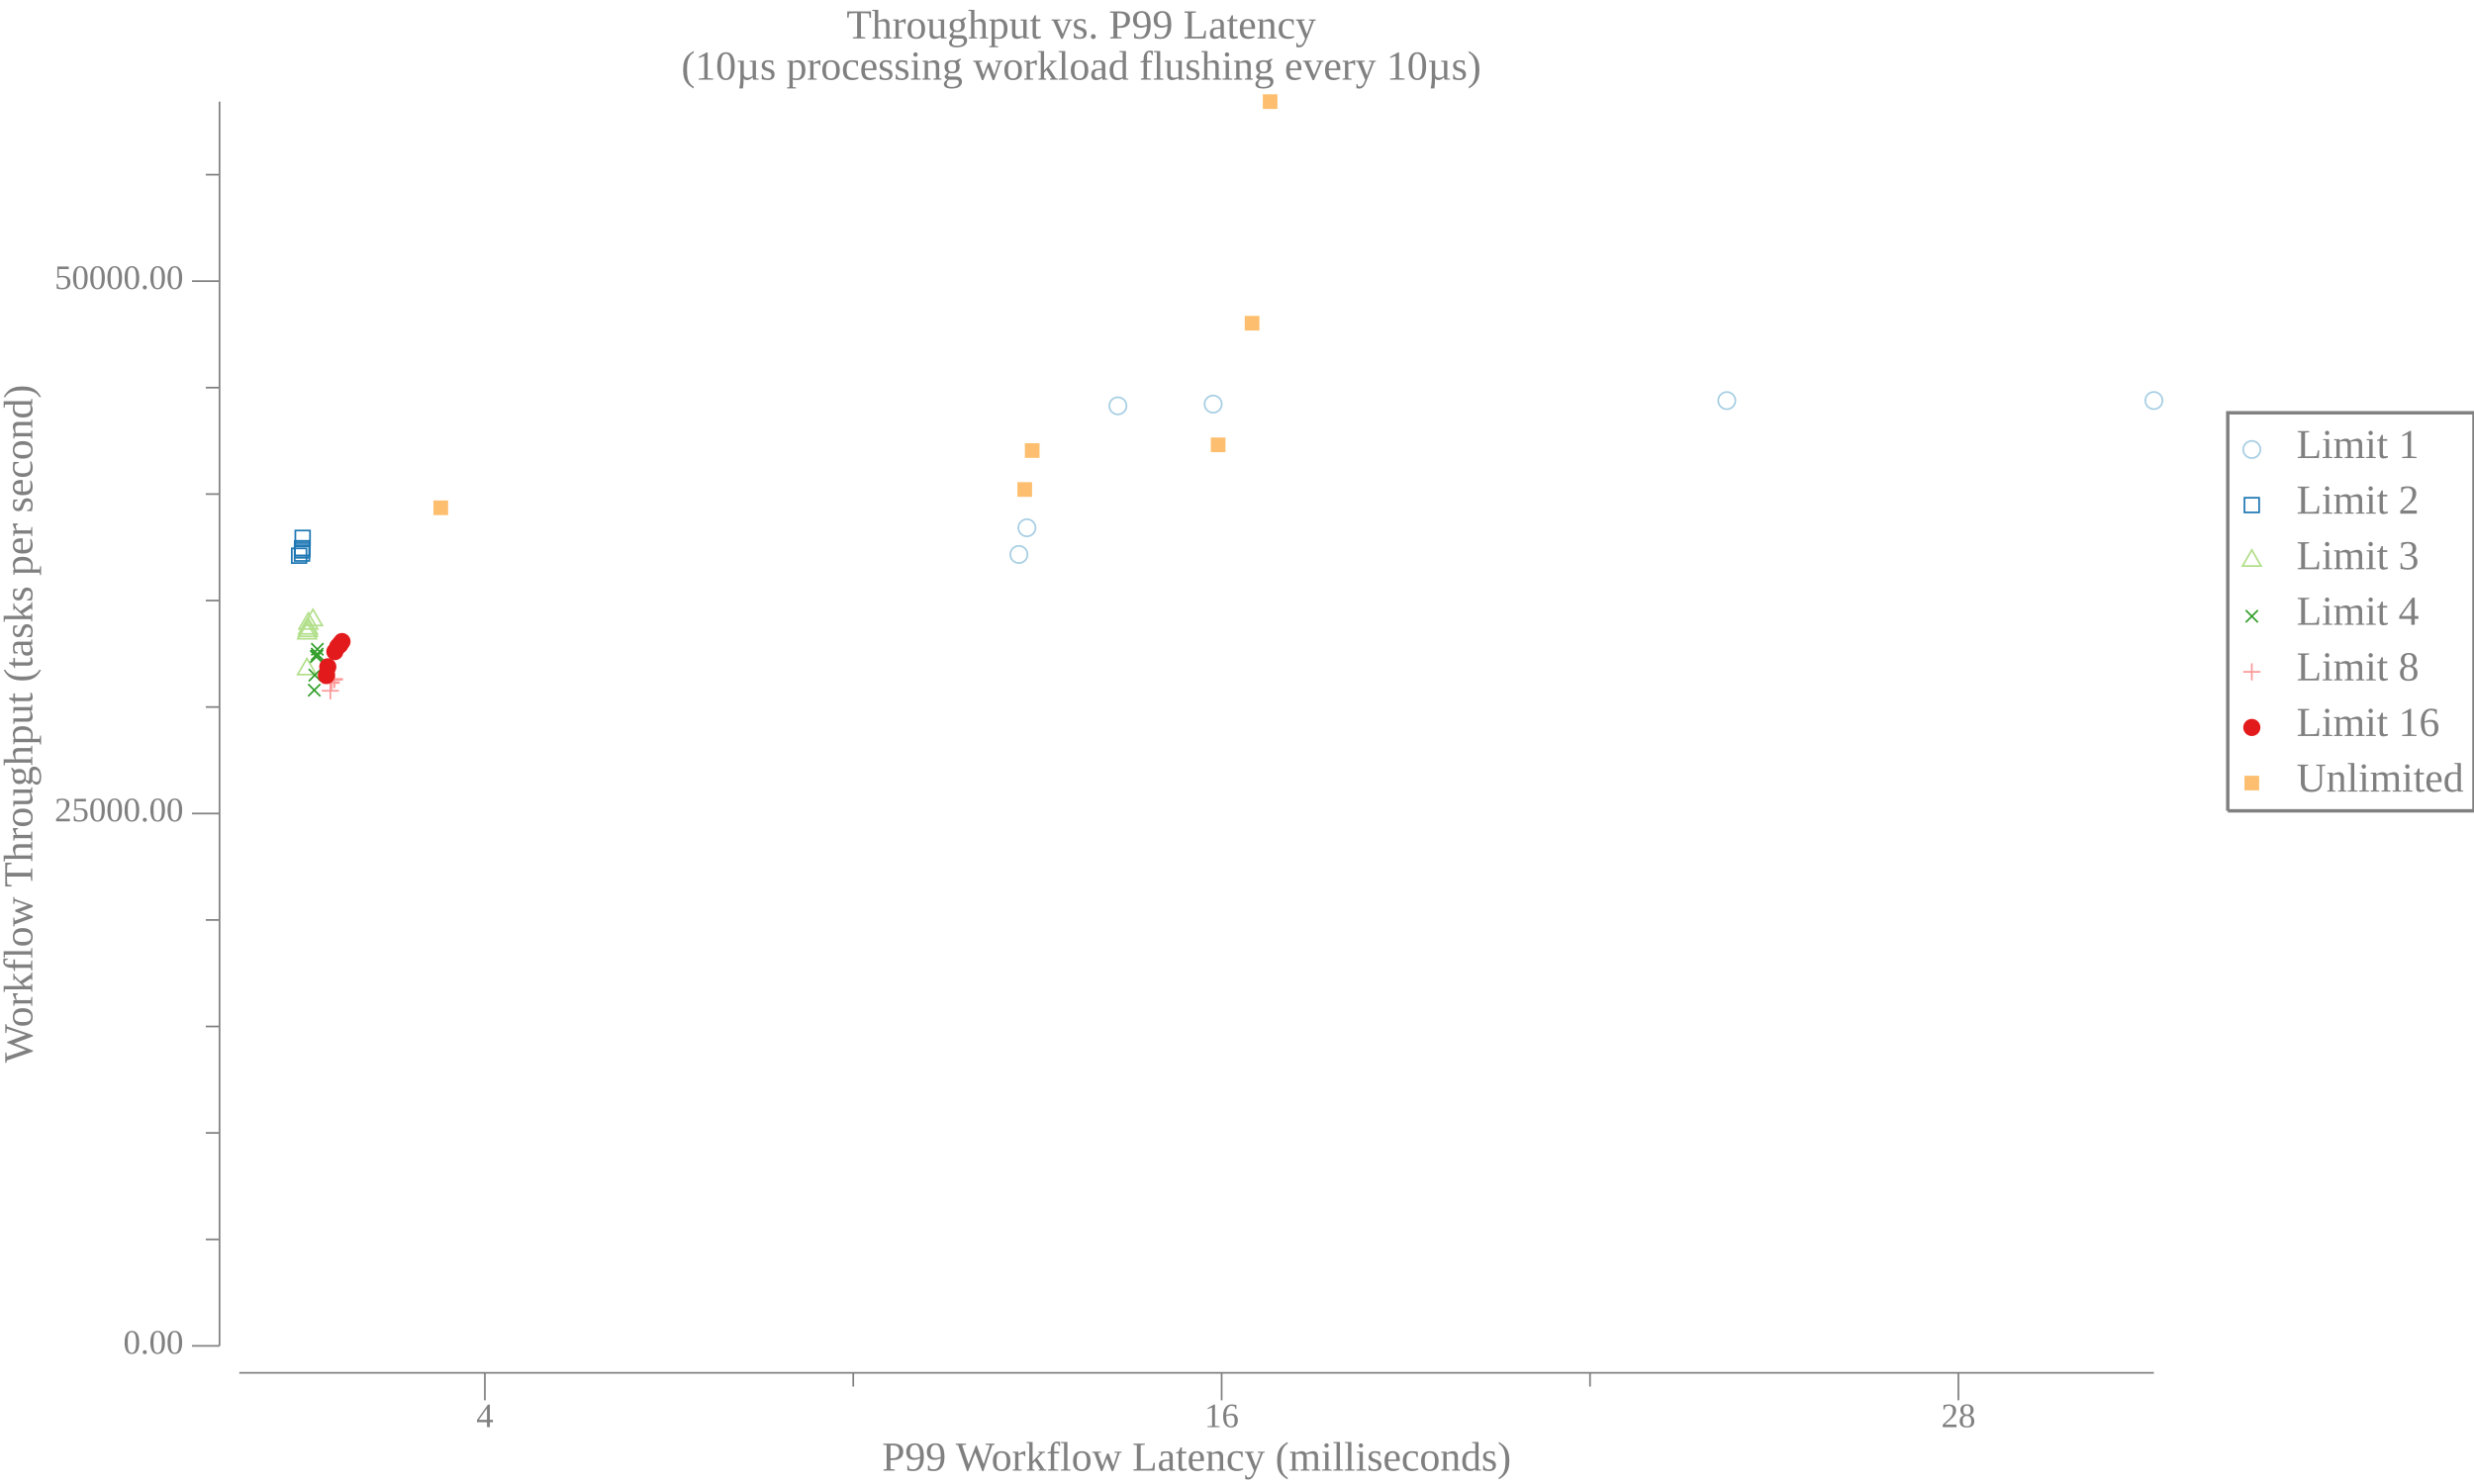
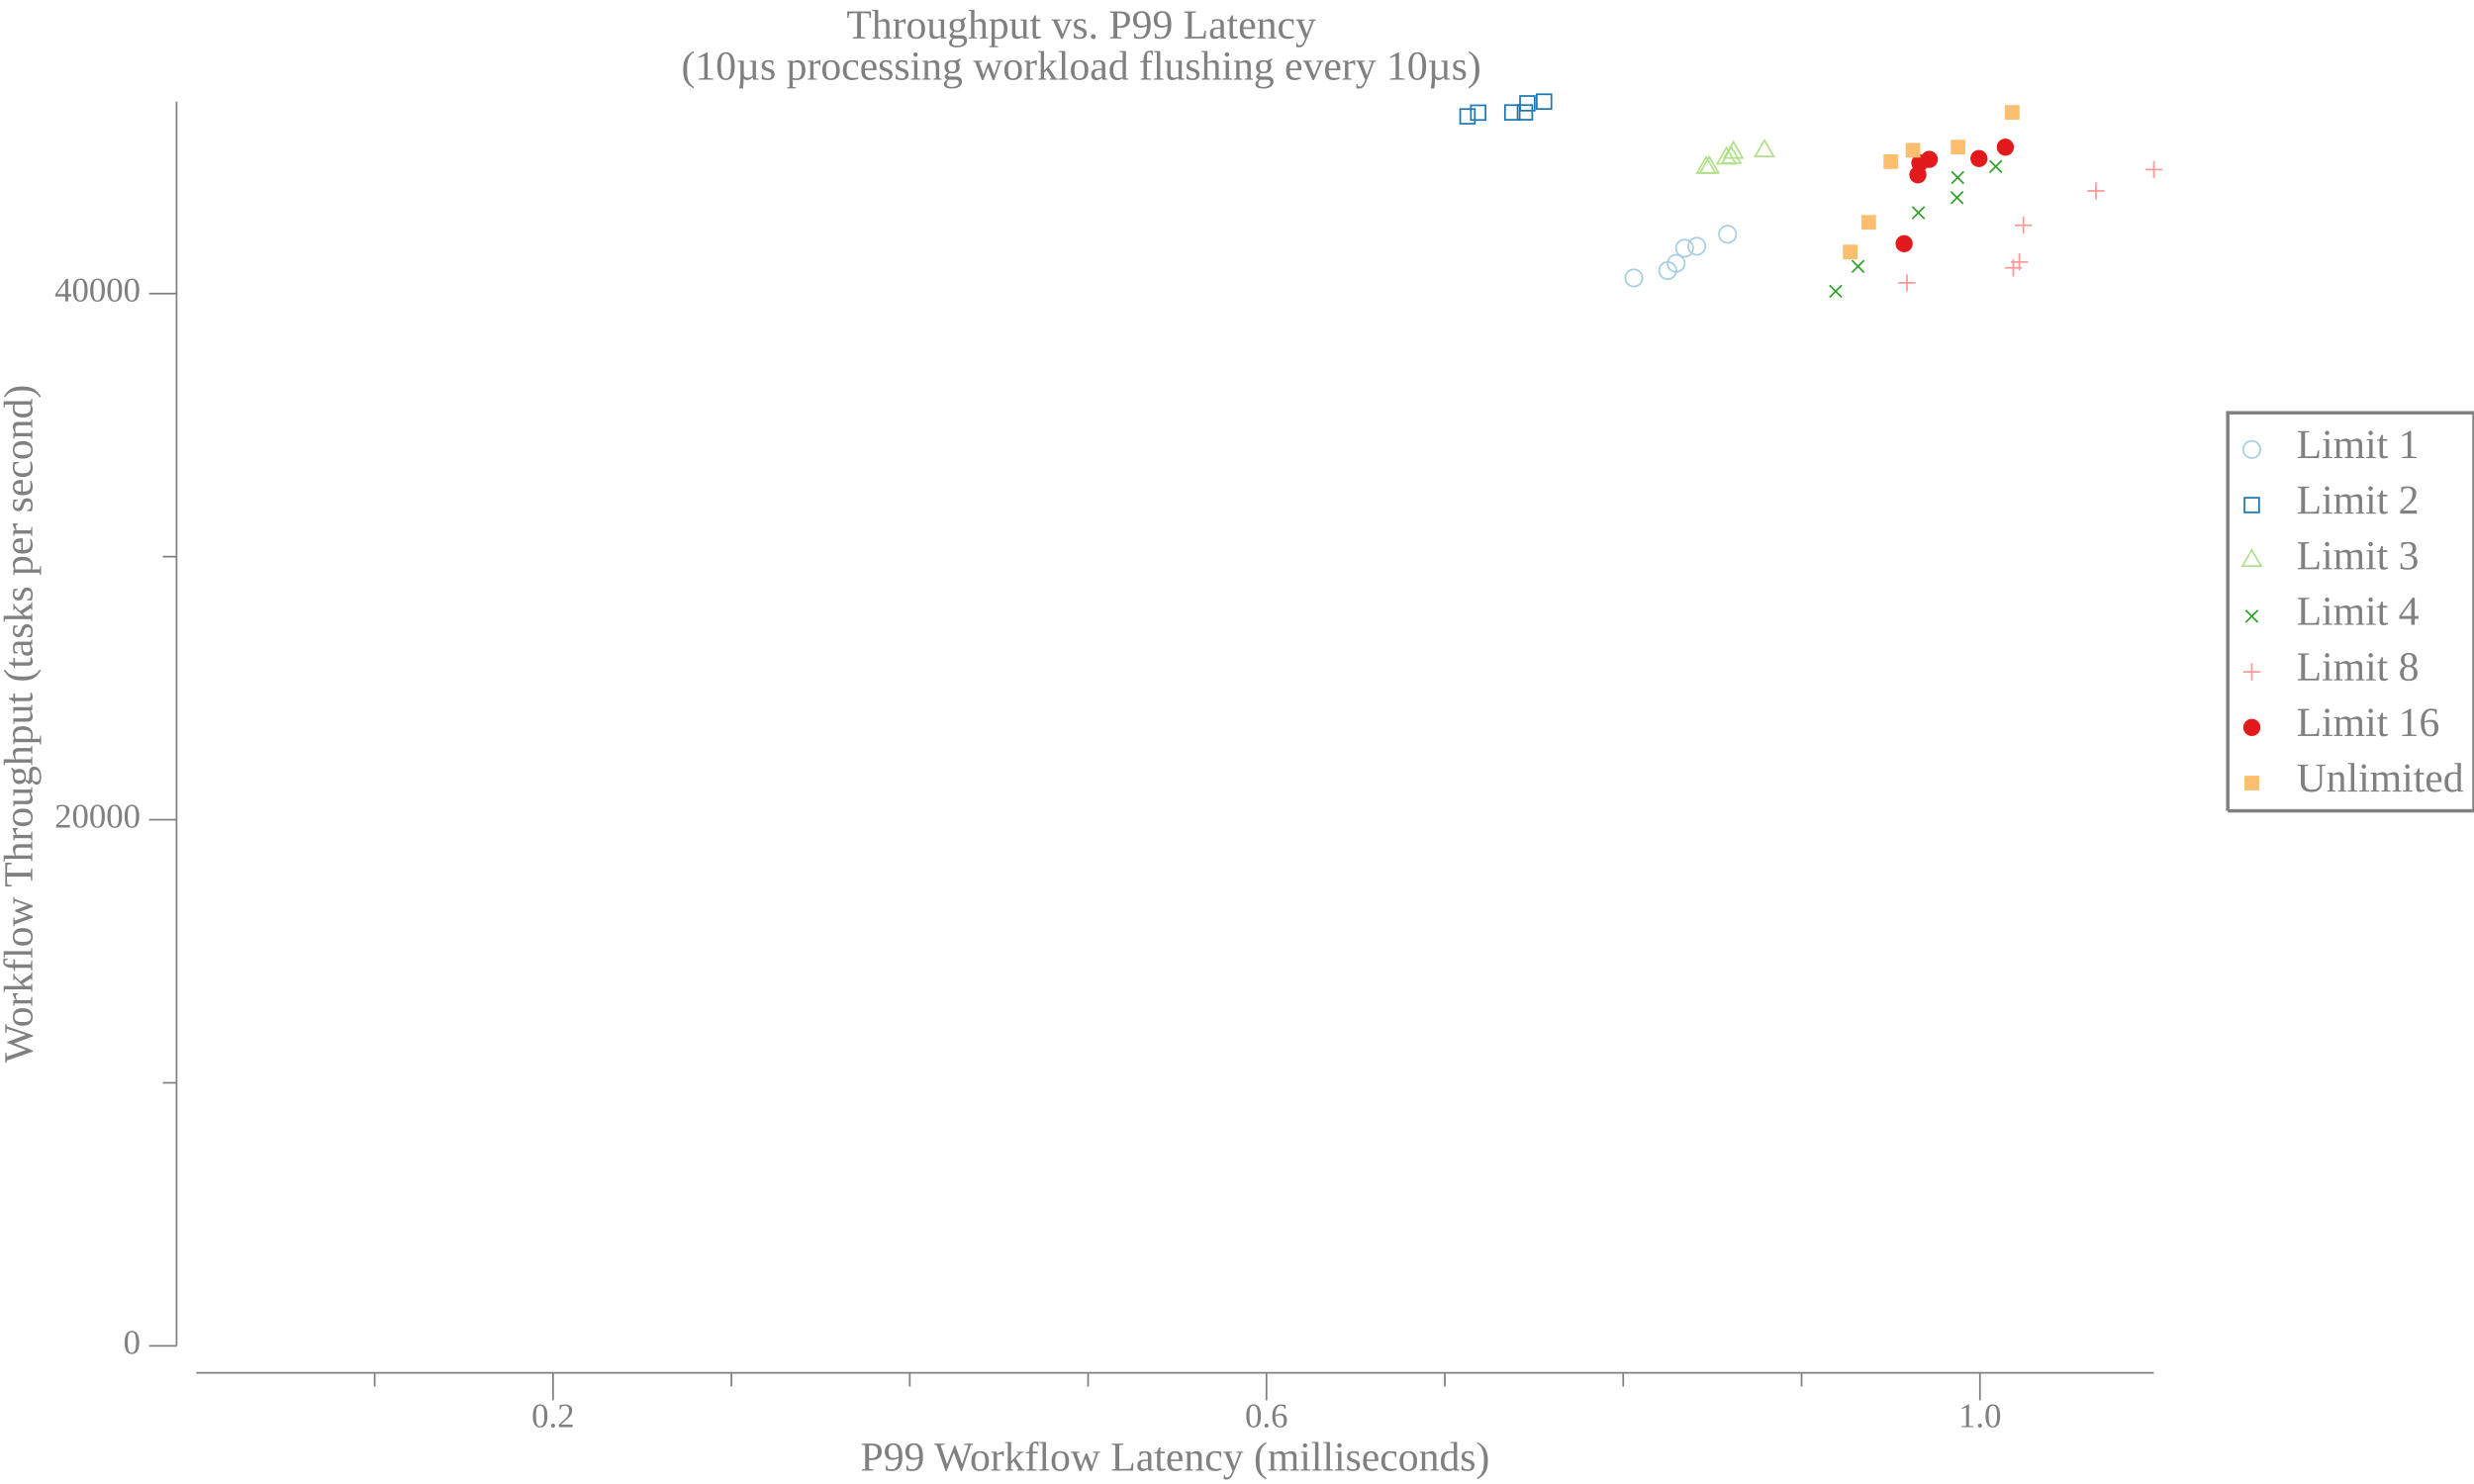
<svg xmlns="http://www.w3.org/2000/svg" width="720pt" height="432pt" viewBox="0 0 720 432">
  <g transform="scale(1, -1) translate(0, -432)">
    <path d="M657.84,301.15A2.5,2.5 0 1 1 652.84,301.15A2.5,2.5 0 1 1 657.84,301.15Z" style="fill:none;stroke:#A6CEE3;stroke-width:0.5" />
    <text x="668.34" y="-298.66" transform="scale(1, -1)" style="font-family:Liberation Serif;font-variant:normal;font-weight:normal;font-style:normal;font-size:12px;fill:#808080">Limit 1</text>
    <path d="M653.2,282.83L657.47,282.83L657.47,287.1L653.2,287.1Z" style="fill:none;stroke:#1F78B4;stroke-width:0.5" />
    <text x="668.34" y="-282.48" transform="scale(1, -1)" style="font-family:Liberation Serif;font-variant:normal;font-weight:normal;font-style:normal;font-size:12px;fill:#808080">Limit 2</text>
    <path d="M655.34,271.91L652.63,267.22L658.04,267.22Z" style="fill:none;stroke:#B2DF8A;stroke-width:0.5" />
    <text x="668.34" y="-266.3" transform="scale(1, -1)" style="font-family:Liberation Serif;font-variant:normal;font-weight:normal;font-style:normal;font-size:12px;fill:#808080">Limit 3</text>
    <path d="M653.57,250.83L657.11,254.37" style="fill:none;stroke:#33A02C;stroke-width:0.5" />
    <path d="M653.57,254.37L657.11,250.83" style="fill:none;stroke:#33A02C;stroke-width:0.5" />
    <text x="668.34" y="-250.11" transform="scale(1, -1)" style="font-family:Liberation Serif;font-variant:normal;font-weight:normal;font-style:normal;font-size:12px;fill:#808080">Limit 4</text>
    <path d="M655.34,238.92L655.34,233.92" style="fill:none;stroke:#FB9A99;stroke-width:0.5" />
    <path d="M652.84,236.42L657.84,236.42" style="fill:none;stroke:#FB9A99;stroke-width:0.5" />
    <text x="668.34" y="-233.93" transform="scale(1, -1)" style="font-family:Liberation Serif;font-variant:normal;font-weight:normal;font-style:normal;font-size:12px;fill:#808080">Limit 8</text>
    <path d="M657.84,220.23A2.5,2.5 0 1 1 652.84,220.23A2.5,2.5 0 1 1 657.84,220.23Z" style="fill:#E31A1C" />
    <text x="668.34" y="-217.75" transform="scale(1, -1)" style="font-family:Liberation Serif;font-variant:normal;font-weight:normal;font-style:normal;font-size:12px;fill:#808080">Limit 16</text>
    <path d="M653.2,201.92L657.47,201.92L657.47,206.18L653.2,206.18Z" style="fill:#FDBF6F" />
    <text x="668.34" y="-201.56" transform="scale(1, -1)" style="font-family:Liberation Serif;font-variant:normal;font-weight:normal;font-style:normal;font-size:12px;fill:#808080">Unlimited</text>
    <path d="M648.34,195.96L648.34,311.84L720,311.84L720,195.96L648.34,195.96" style="fill:none;stroke:#808080" />
    <path d="M0,0L629.34,0L629.34,432L0,432Z" style="fill:#-8000000000000000-8000000000000000-8000000000000000;fill-opacity:0" />
    <text x="246.35" y="-420.81" transform="scale(1, -1)" style="font-family:Liberation Serif;font-variant:normal;font-weight:normal;font-style:normal;font-size:12px;fill:#808080">Throughput vs. P99 Latency</text>
    <text x="198.28" y="-408.81" transform="scale(1, -1)" style="font-family:Liberation Serif;font-variant:normal;font-weight:normal;font-style:normal;font-size:12px;fill:#808080">(10µs processing workload flushing every 10µs)</text>
-     <text x="256.68" y="-3.902" transform="scale(1, -1)" style="font-family:Liberation Serif;font-variant:normal;font-weight:normal;font-style:normal;font-size:12px;fill:#808080">P99 Workflow Latency (milliseconds)</text>
-     <text x="138.61" y="-16.541" transform="scale(1, -1)" style="font-family:Liberation Serif;font-variant:normal;font-weight:normal;font-style:normal;font-size:10px;fill:#808080">4</text>
-     <text x="350.53" y="-16.541" transform="scale(1, -1)" style="font-family:Liberation Serif;font-variant:normal;font-weight:normal;font-style:normal;font-size:10px;fill:#808080">16</text>
-     <text x="564.95" y="-16.541" transform="scale(1, -1)" style="font-family:Liberation Serif;font-variant:normal;font-weight:normal;font-style:normal;font-size:10px;fill:#808080">28</text>
-     <path d="M141.11,24.363L141.11,32.363" style="fill:none;stroke:#808080;stroke-width:0.5" />
-     <path d="M355.53,24.363L355.53,32.363" style="fill:none;stroke:#808080;stroke-width:0.5" />
-     <path d="M569.95,24.363L569.95,32.363" style="fill:none;stroke:#808080;stroke-width:0.5" />
-     <path d="M248.32,28.363L248.32,32.363" style="fill:none;stroke:#808080;stroke-width:0.5" />
-     <path d="M462.74,28.363L462.74,32.363" style="fill:none;stroke:#808080;stroke-width:0.5" />
-     <path d="M69.635,32.363L626.84,32.363" style="fill:none;stroke:#808080;stroke-width:0.5" />
+     <text x="250.43" y="-3.902" transform="scale(1, -1)" style="font-family:Liberation Serif;font-variant:normal;font-weight:normal;font-style:normal;font-size:12px;fill:#808080">P99 Workflow Latency (milliseconds)</text>
+     <text x="154.7" y="-16.541" transform="scale(1, -1)" style="font-family:Liberation Serif;font-variant:normal;font-weight:normal;font-style:normal;font-size:10px;fill:#808080">0.2</text>
+     <text x="362.33" y="-16.541" transform="scale(1, -1)" style="font-family:Liberation Serif;font-variant:normal;font-weight:normal;font-style:normal;font-size:10px;fill:#808080">0.6</text>
+     <text x="569.97" y="-16.541" transform="scale(1, -1)" style="font-family:Liberation Serif;font-variant:normal;font-weight:normal;font-style:normal;font-size:10px;fill:#808080">1.0</text>
+     <path d="M160.95,24.363L160.95,32.363" style="fill:none;stroke:#808080;stroke-width:0.5" />
+     <path d="M368.58,24.363L368.58,32.363" style="fill:none;stroke:#808080;stroke-width:0.5" />
+     <path d="M576.22,24.363L576.22,32.363" style="fill:none;stroke:#808080;stroke-width:0.5" />
+     <path d="M109.04,28.363L109.04,32.363" style="fill:none;stroke:#808080;stroke-width:0.5" />
+     <path d="M212.86,28.363L212.86,32.363" style="fill:none;stroke:#808080;stroke-width:0.5" />
+     <path d="M264.77,28.363L264.77,32.363" style="fill:none;stroke:#808080;stroke-width:0.5" />
+     <path d="M316.67,28.363L316.67,32.363" style="fill:none;stroke:#808080;stroke-width:0.5" />
+     <path d="M420.49,28.363L420.49,32.363" style="fill:none;stroke:#808080;stroke-width:0.5" />
+     <path d="M472.4,28.363L472.4,32.363" style="fill:none;stroke:#808080;stroke-width:0.5" />
+     <path d="M524.31,28.363L524.31,32.363" style="fill:none;stroke:#808080;stroke-width:0.5" />
+     <path d="M57.135,32.363L626.84,32.363" style="fill:none;stroke:#808080;stroke-width:0.5" />
    <g transform="rotate(90)">
      <text x="122.59" y="9.387" transform="scale(1, -1)" style="font-family:Liberation Serif;font-variant:normal;font-weight:normal;font-style:normal;font-size:12px;fill:#808080">Workflow Throughput (tasks per second)</text>
    </g>
-     <text x="35.885" y="-37.924" transform="scale(1, -1)" style="font-family:Liberation Serif;font-variant:normal;font-weight:normal;font-style:normal;font-size:10px;fill:#808080">0.00</text>
-     <text x="15.885" y="-192.9" transform="scale(1, -1)" style="font-family:Liberation Serif;font-variant:normal;font-weight:normal;font-style:normal;font-size:10px;fill:#808080">25000.00</text>
-     <text x="15.885" y="-347.87" transform="scale(1, -1)" style="font-family:Liberation Serif;font-variant:normal;font-weight:normal;font-style:normal;font-size:10px;fill:#808080">50000.00</text>
-     <path d="M55.885,40.209L63.885,40.209" style="fill:none;stroke:#808080;stroke-width:0.5" />
-     <path d="M55.885,195.18L63.885,195.18" style="fill:none;stroke:#808080;stroke-width:0.5" />
-     <path d="M55.885,350.16L63.885,350.16" style="fill:none;stroke:#808080;stroke-width:0.5" />
-     <path d="M59.885,71.204L63.885,71.204" style="fill:none;stroke:#808080;stroke-width:0.5" />
-     <path d="M59.885,102.2L63.885,102.2" style="fill:none;stroke:#808080;stroke-width:0.5" />
-     <path d="M59.885,133.19L63.885,133.19" style="fill:none;stroke:#808080;stroke-width:0.5" />
-     <path d="M59.885,164.19L63.885,164.19" style="fill:none;stroke:#808080;stroke-width:0.5" />
-     <path d="M59.885,226.18L63.885,226.18" style="fill:none;stroke:#808080;stroke-width:0.5" />
-     <path d="M59.885,257.17L63.885,257.17" style="fill:none;stroke:#808080;stroke-width:0.5" />
-     <path d="M59.885,288.17L63.885,288.17" style="fill:none;stroke:#808080;stroke-width:0.5" />
-     <path d="M59.885,319.16L63.885,319.16" style="fill:none;stroke:#808080;stroke-width:0.5" />
-     <path d="M59.885,381.15L63.885,381.15" style="fill:none;stroke:#808080;stroke-width:0.5" />
-     <path d="M63.885,40.209L63.885,402.41" style="fill:none;stroke:#808080;stroke-width:0.5" />
-     <path d="M299.03,270.59A2.5,2.5 0 1 1 294.03,270.59A2.5,2.5 0 1 1 299.03,270.59Z" style="fill:none;stroke:#A6CEE3;stroke-width:0.5" />
-     <path d="M301.37,278.36A2.5,2.5 0 1 1 296.37,278.36A2.5,2.5 0 1 1 301.37,278.36Z" style="fill:none;stroke:#A6CEE3;stroke-width:0.5" />
-     <path d="M327.84,313.86A2.5,2.5 0 1 1 322.84,313.86A2.5,2.5 0 1 1 327.84,313.86Z" style="fill:none;stroke:#A6CEE3;stroke-width:0.5" />
-     <path d="M355.56,314.36A2.5,2.5 0 1 1 350.56,314.36A2.5,2.5 0 1 1 355.56,314.36Z" style="fill:none;stroke:#A6CEE3;stroke-width:0.5" />
-     <path d="M505.05,315.38A2.5,2.5 0 1 1 500.05,315.38A2.5,2.5 0 1 1 505.05,315.38Z" style="fill:none;stroke:#A6CEE3;stroke-width:0.5" />
-     <path d="M629.34,315.4A2.5,2.5 0 1 1 624.34,315.4A2.5,2.5 0 1 1 629.34,315.4Z" style="fill:none;stroke:#A6CEE3;stroke-width:0.5" />
-     <path d="M84.919,268.1L89.187,268.1L89.187,272.37L84.919,272.37Z" style="fill:none;stroke:#1F78B4;stroke-width:0.5" />
-     <path d="M85.761,268.71L90.028,268.71L90.028,272.97L85.761,272.97Z" style="fill:none;stroke:#1F78B4;stroke-width:0.5" />
-     <path d="M85.769,269.63L90.037,269.63L90.037,273.9L85.769,273.9Z" style="fill:none;stroke:#1F78B4;stroke-width:0.5" />
-     <path d="M85.82,270.22L90.087,270.22L90.087,274.49L85.82,274.49Z" style="fill:none;stroke:#1F78B4;stroke-width:0.5" />
-     <path d="M85.86,270.29L90.128,270.29L90.128,274.56L85.86,274.56Z" style="fill:none;stroke:#1F78B4;stroke-width:0.5" />
-     <path d="M85.953,273.29L90.22,273.29L90.22,277.56L85.953,277.56Z" style="fill:none;stroke:#1F78B4;stroke-width:0.5" />
-     <path d="M89.33,240.32L86.624,235.63L92.036,235.63Z" style="fill:none;stroke:#B2DF8A;stroke-width:0.5" />
-     <path d="M89.388,250.73L86.681,246.04L92.094,246.04Z" style="fill:none;stroke:#B2DF8A;stroke-width:0.5" />
-     <path d="M89.615,251.44L86.909,246.76L92.321,246.76Z" style="fill:none;stroke:#B2DF8A;stroke-width:0.5" />
-     <path d="M89.634,252.15L86.928,247.46L92.341,247.46Z" style="fill:none;stroke:#B2DF8A;stroke-width:0.5" />
-     <path d="M89.735,253.58L87.028,248.89L92.441,248.89Z" style="fill:none;stroke:#B2DF8A;stroke-width:0.5" />
-     <path d="M91.075,254.6L88.369,249.91L93.782,249.91Z" style="fill:none;stroke:#B2DF8A;stroke-width:0.5" />
-     <path d="M89.685,229.32L93.221,232.86" style="fill:none;stroke:#33A02C;stroke-width:0.5" />
-     <path d="M89.685,232.86L93.221,229.32" style="fill:none;stroke:#33A02C;stroke-width:0.5" />
-     <path d="M89.852,233.69L93.388,237.23" style="fill:none;stroke:#33A02C;stroke-width:0.5" />
-     <path d="M89.852,237.23L93.388,233.69" style="fill:none;stroke:#33A02C;stroke-width:0.5" />
-     <path d="M90.274,239.11L93.81,242.64" style="fill:none;stroke:#33A02C;stroke-width:0.5" />
-     <path d="M90.274,242.64L93.81,239.11" style="fill:none;stroke:#33A02C;stroke-width:0.5" />
-     <path d="M90.484,239.29L94.02,242.83" style="fill:none;stroke:#33A02C;stroke-width:0.5" />
-     <path d="M90.484,242.83L94.02,239.29" style="fill:none;stroke:#33A02C;stroke-width:0.5" />
-     <path d="M90.548,239.83L94.084,243.36" style="fill:none;stroke:#33A02C;stroke-width:0.5" />
-     <path d="M90.548,243.36L94.084,239.83" style="fill:none;stroke:#33A02C;stroke-width:0.5" />
-     <path d="M90.586,241.23L94.122,244.76" style="fill:none;stroke:#33A02C;stroke-width:0.5" />
-     <path d="M90.586,244.76L94.122,241.23" style="fill:none;stroke:#33A02C;stroke-width:0.5" />
-     <path d="M96.14,233.41L96.14,228.41" style="fill:none;stroke:#FB9A99;stroke-width:0.5" />
-     <path d="M93.64,230.91L98.64,230.91" style="fill:none;stroke:#FB9A99;stroke-width:0.5" />
-     <path d="M96.279,235.67L96.279,230.67" style="fill:none;stroke:#FB9A99;stroke-width:0.5" />
-     <path d="M93.779,233.17L98.779,233.17" style="fill:none;stroke:#FB9A99;stroke-width:0.5" />
-     <path d="M96.4,235.9L96.4,230.9" style="fill:none;stroke:#FB9A99;stroke-width:0.5" />
-     <path d="M93.9,233.4L98.9,233.4" style="fill:none;stroke:#FB9A99;stroke-width:0.5" />
-     <path d="M96.431,236.58L96.431,231.58" style="fill:none;stroke:#FB9A99;stroke-width:0.5" />
-     <path d="M93.931,234.08L98.931,234.08" style="fill:none;stroke:#FB9A99;stroke-width:0.5" />
-     <path d="M97.252,236.64L97.252,231.64" style="fill:none;stroke:#FB9A99;stroke-width:0.5" />
-     <path d="M94.752,234.14L99.752,234.14" style="fill:none;stroke:#FB9A99;stroke-width:0.5" />
-     <path d="M97.295,236.85L97.295,231.85" style="fill:none;stroke:#FB9A99;stroke-width:0.5" />
-     <path d="M94.795,234.35L99.795,234.35" style="fill:none;stroke:#FB9A99;stroke-width:0.5" />
-     <path d="M97.487,235.36A2.5,2.5 0 1 1 92.487,235.36A2.5,2.5 0 1 1 97.487,235.36Z" style="fill:#E31A1C" />
-     <path d="M97.895,237.89A2.5,2.5 0 1 1 92.895,237.89A2.5,2.5 0 1 1 97.895,237.89Z" style="fill:#E31A1C" />
-     <path d="M99.951,242.31A2.5,2.5 0 1 1 94.951,242.31A2.5,2.5 0 1 1 99.951,242.31Z" style="fill:#E31A1C" />
-     <path d="M100.77,243.73A2.5,2.5 0 1 1 95.769,243.73A2.5,2.5 0 1 1 100.77,243.73Z" style="fill:#E31A1C" />
-     <path d="M101.41,244.37A2.5,2.5 0 1 1 96.413,244.37A2.5,2.5 0 1 1 101.41,244.37Z" style="fill:#E31A1C" />
-     <path d="M102.03,245.24A2.5,2.5 0 1 1 97.026,245.24A2.5,2.5 0 1 1 102.03,245.24Z" style="fill:#E31A1C" />
-     <path d="M126.14,282.05L130.41,282.05L130.41,286.31L126.14,286.31Z" style="fill:#FDBF6F" />
-     <path d="M296.09,287.37L300.36,287.37L300.36,291.64L296.09,291.64Z" style="fill:#FDBF6F" />
-     <path d="M298.27,298.71L302.54,298.71L302.54,302.98L298.27,302.98Z" style="fill:#FDBF6F" />
-     <path d="M352.38,300.37L356.64,300.37L356.64,304.64L352.38,304.64Z" style="fill:#FDBF6F" />
-     <path d="M362.26,335.78L366.53,335.78L366.53,340.05L362.26,340.05Z" style="fill:#FDBF6F" />
-     <path d="M367.51,400.28L371.77,400.28L371.77,404.55L367.51,404.55Z" style="fill:#FDBF6F" />
+     <text x="35.885" y="-37.924" transform="scale(1, -1)" style="font-family:Liberation Serif;font-variant:normal;font-weight:normal;font-style:normal;font-size:10px;fill:#808080">0</text>
+     <text x="15.885" y="-191.09" transform="scale(1, -1)" style="font-family:Liberation Serif;font-variant:normal;font-weight:normal;font-style:normal;font-size:10px;fill:#808080">20000</text>
+     <text x="15.885" y="-344.26" transform="scale(1, -1)" style="font-family:Liberation Serif;font-variant:normal;font-weight:normal;font-style:normal;font-size:10px;fill:#808080">40000</text>
+     <path d="M43.385,40.209L51.385,40.209" style="fill:none;stroke:#808080;stroke-width:0.5" />
+     <path d="M43.385,193.38L51.385,193.38" style="fill:none;stroke:#808080;stroke-width:0.5" />
+     <path d="M43.385,346.54L51.385,346.54" style="fill:none;stroke:#808080;stroke-width:0.5" />
+     <path d="M47.385,116.79L51.385,116.79" style="fill:none;stroke:#808080;stroke-width:0.5" />
+     <path d="M47.385,269.96L51.385,269.96" style="fill:none;stroke:#808080;stroke-width:0.5" />
+     <path d="M51.385,40.209L51.385,402.41" style="fill:none;stroke:#808080;stroke-width:0.5" />
+     <path d="M477.99,351.09A2.5,2.5 0 1 1 472.99,351.09A2.5,2.5 0 1 1 477.99,351.09Z" style="fill:none;stroke:#A6CEE3;stroke-width:0.5" />
+     <path d="M487.86,353.24A2.5,2.5 0 1 1 482.86,353.24A2.5,2.5 0 1 1 487.86,353.24Z" style="fill:none;stroke:#A6CEE3;stroke-width:0.5" />
+     <path d="M490.31,355.34A2.5,2.5 0 1 1 485.31,355.34A2.5,2.5 0 1 1 490.31,355.34Z" style="fill:none;stroke:#A6CEE3;stroke-width:0.5" />
+     <path d="M492.76,359.74A2.5,2.5 0 1 1 487.76,359.74A2.5,2.5 0 1 1 492.76,359.74Z" style="fill:none;stroke:#A6CEE3;stroke-width:0.5" />
+     <path d="M496.32,360.32A2.5,2.5 0 1 1 491.32,360.32A2.5,2.5 0 1 1 496.32,360.32Z" style="fill:none;stroke:#A6CEE3;stroke-width:0.5" />
+     <path d="M505.27,363.8A2.5,2.5 0 1 1 500.27,363.8A2.5,2.5 0 1 1 505.27,363.8Z" style="fill:none;stroke:#A6CEE3;stroke-width:0.5" />
+     <path d="M424.96,395.99L429.22,395.99L429.22,400.26L424.96,400.26Z" style="fill:none;stroke:#1F78B4;stroke-width:0.5" />
+     <path d="M428.07,397.07L432.33,397.07L432.33,401.34L428.07,401.34Z" style="fill:none;stroke:#1F78B4;stroke-width:0.5" />
+     <path d="M438,397.13L442.26,397.13L442.26,401.4L438,401.4Z" style="fill:none;stroke:#1F78B4;stroke-width:0.5" />
+     <path d="M441.66,397.15L445.93,397.15L445.93,401.41L441.66,401.41Z" style="fill:none;stroke:#1F78B4;stroke-width:0.5" />
+     <path d="M442.38,399.79L446.64,399.79L446.64,404.06L442.38,404.06Z" style="fill:none;stroke:#1F78B4;stroke-width:0.5" />
+     <path d="M447.23,400.28L451.5,400.28L451.5,404.55L447.23,404.55Z" style="fill:none;stroke:#1F78B4;stroke-width:0.5" />
+     <path d="M496.56,386.3L493.86,381.61L499.27,381.61Z" style="fill:none;stroke:#B2DF8A;stroke-width:0.5" />
+     <path d="M497.44,386.35L494.73,381.67L500.15,381.67Z" style="fill:none;stroke:#B2DF8A;stroke-width:0.5" />
+     <path d="M502.44,389L499.73,384.32L505.15,384.32Z" style="fill:none;stroke:#B2DF8A;stroke-width:0.5" />
+     <path d="M503.87,389.23L501.17,384.54L506.58,384.54Z" style="fill:none;stroke:#B2DF8A;stroke-width:0.5" />
+     <path d="M504.45,390.7L501.74,386.02L507.16,386.02Z" style="fill:none;stroke:#B2DF8A;stroke-width:0.5" />
+     <path d="M513.5,391.16L510.8,386.47L516.21,386.47Z" style="fill:none;stroke:#B2DF8A;stroke-width:0.5" />
+     <path d="M532.46,345.44L536,348.98" style="fill:none;stroke:#33A02C;stroke-width:0.5" />
+     <path d="M532.46,348.98L536,345.44" style="fill:none;stroke:#33A02C;stroke-width:0.5" />
+     <path d="M538.96,352.68L542.5,356.22" style="fill:none;stroke:#33A02C;stroke-width:0.5" />
+     <path d="M538.96,356.22L542.5,352.68" style="fill:none;stroke:#33A02C;stroke-width:0.5" />
+     <path d="M556.53,368.3L560.07,371.84" style="fill:none;stroke:#33A02C;stroke-width:0.5" />
+     <path d="M556.53,371.84L560.07,368.3" style="fill:none;stroke:#33A02C;stroke-width:0.5" />
+     <path d="M567.78,372.69L571.32,376.23" style="fill:none;stroke:#33A02C;stroke-width:0.5" />
+     <path d="M567.78,376.23L571.32,372.69" style="fill:none;stroke:#33A02C;stroke-width:0.5" />
+     <path d="M567.97,378.55L571.51,382.09" style="fill:none;stroke:#33A02C;stroke-width:0.5" />
+     <path d="M567.97,382.09L571.51,378.55" style="fill:none;stroke:#33A02C;stroke-width:0.5" />
+     <path d="M579.04,381.77L582.57,385.3" style="fill:none;stroke:#33A02C;stroke-width:0.5" />
+     <path d="M579.04,385.3L582.57,381.77" style="fill:none;stroke:#33A02C;stroke-width:0.5" />
+     <path d="M554.97,352.17L554.97,347.17" style="fill:none;stroke:#FB9A99;stroke-width:0.5" />
+     <path d="M552.47,349.67L557.47,349.67" style="fill:none;stroke:#FB9A99;stroke-width:0.5" />
+     <path d="M585.91,356.53L585.91,351.53" style="fill:none;stroke:#FB9A99;stroke-width:0.5" />
+     <path d="M583.41,354.03L588.41,354.03" style="fill:none;stroke:#FB9A99;stroke-width:0.5" />
+     <path d="M587.7,358.23L587.7,353.23" style="fill:none;stroke:#FB9A99;stroke-width:0.5" />
+     <path d="M585.2,355.73L590.2,355.73" style="fill:none;stroke:#FB9A99;stroke-width:0.5" />
+     <path d="M588.87,368.92L588.87,363.92" style="fill:none;stroke:#FB9A99;stroke-width:0.5" />
+     <path d="M586.37,366.42L591.37,366.42" style="fill:none;stroke:#FB9A99;stroke-width:0.5" />
+     <path d="M609.97,378.92L609.97,373.92" style="fill:none;stroke:#FB9A99;stroke-width:0.5" />
+     <path d="M607.47,376.42L612.47,376.42" style="fill:none;stroke:#FB9A99;stroke-width:0.5" />
+     <path d="M626.84,385.14L626.84,380.14" style="fill:none;stroke:#FB9A99;stroke-width:0.5" />
+     <path d="M624.34,382.64L629.34,382.64" style="fill:none;stroke:#FB9A99;stroke-width:0.5" />
+     <path d="M556.65,361.06A2.5,2.5 0 1 1 551.65,361.06A2.5,2.5 0 1 1 556.65,361.06Z" style="fill:#E31A1C" />
+     <path d="M560.66,381.11A2.5,2.5 0 1 1 555.66,381.11A2.5,2.5 0 1 1 560.66,381.11Z" style="fill:#E31A1C" />
+     <path d="M561.23,384.56A2.5,2.5 0 1 1 556.23,384.56A2.5,2.5 0 1 1 561.23,384.56Z" style="fill:#E31A1C" />
+     <path d="M563.97,385.61A2.5,2.5 0 1 1 558.97,385.61A2.5,2.5 0 1 1 563.97,385.61Z" style="fill:#E31A1C" />
+     <path d="M578.43,385.85A2.5,2.5 0 1 1 573.43,385.85A2.5,2.5 0 1 1 578.43,385.85Z" style="fill:#E31A1C" />
+     <path d="M586.11,389.16A2.5,2.5 0 1 1 581.11,389.16A2.5,2.5 0 1 1 586.11,389.16Z" style="fill:#E31A1C" />
+     <path d="M536.32,356.51L540.59,356.51L540.59,360.78L536.32,360.78Z" style="fill:#FDBF6F" />
+     <path d="M541.7,365.15L545.97,365.15L545.97,369.42L541.7,369.42Z" style="fill:#FDBF6F" />
+     <path d="M548.15,382.82L552.42,382.82L552.42,387.09L548.15,387.09Z" style="fill:#FDBF6F" />
+     <path d="M554.6,386.12L558.86,386.12L558.86,390.39L554.6,390.39Z" style="fill:#FDBF6F" />
+     <path d="M567.72,387.05L571.99,387.05L571.99,391.32L567.72,391.32Z" style="fill:#FDBF6F" />
+     <path d="M583.48,397.15L587.75,397.15L587.75,401.41L583.48,401.41Z" style="fill:#FDBF6F" />
  </g>
</svg>
